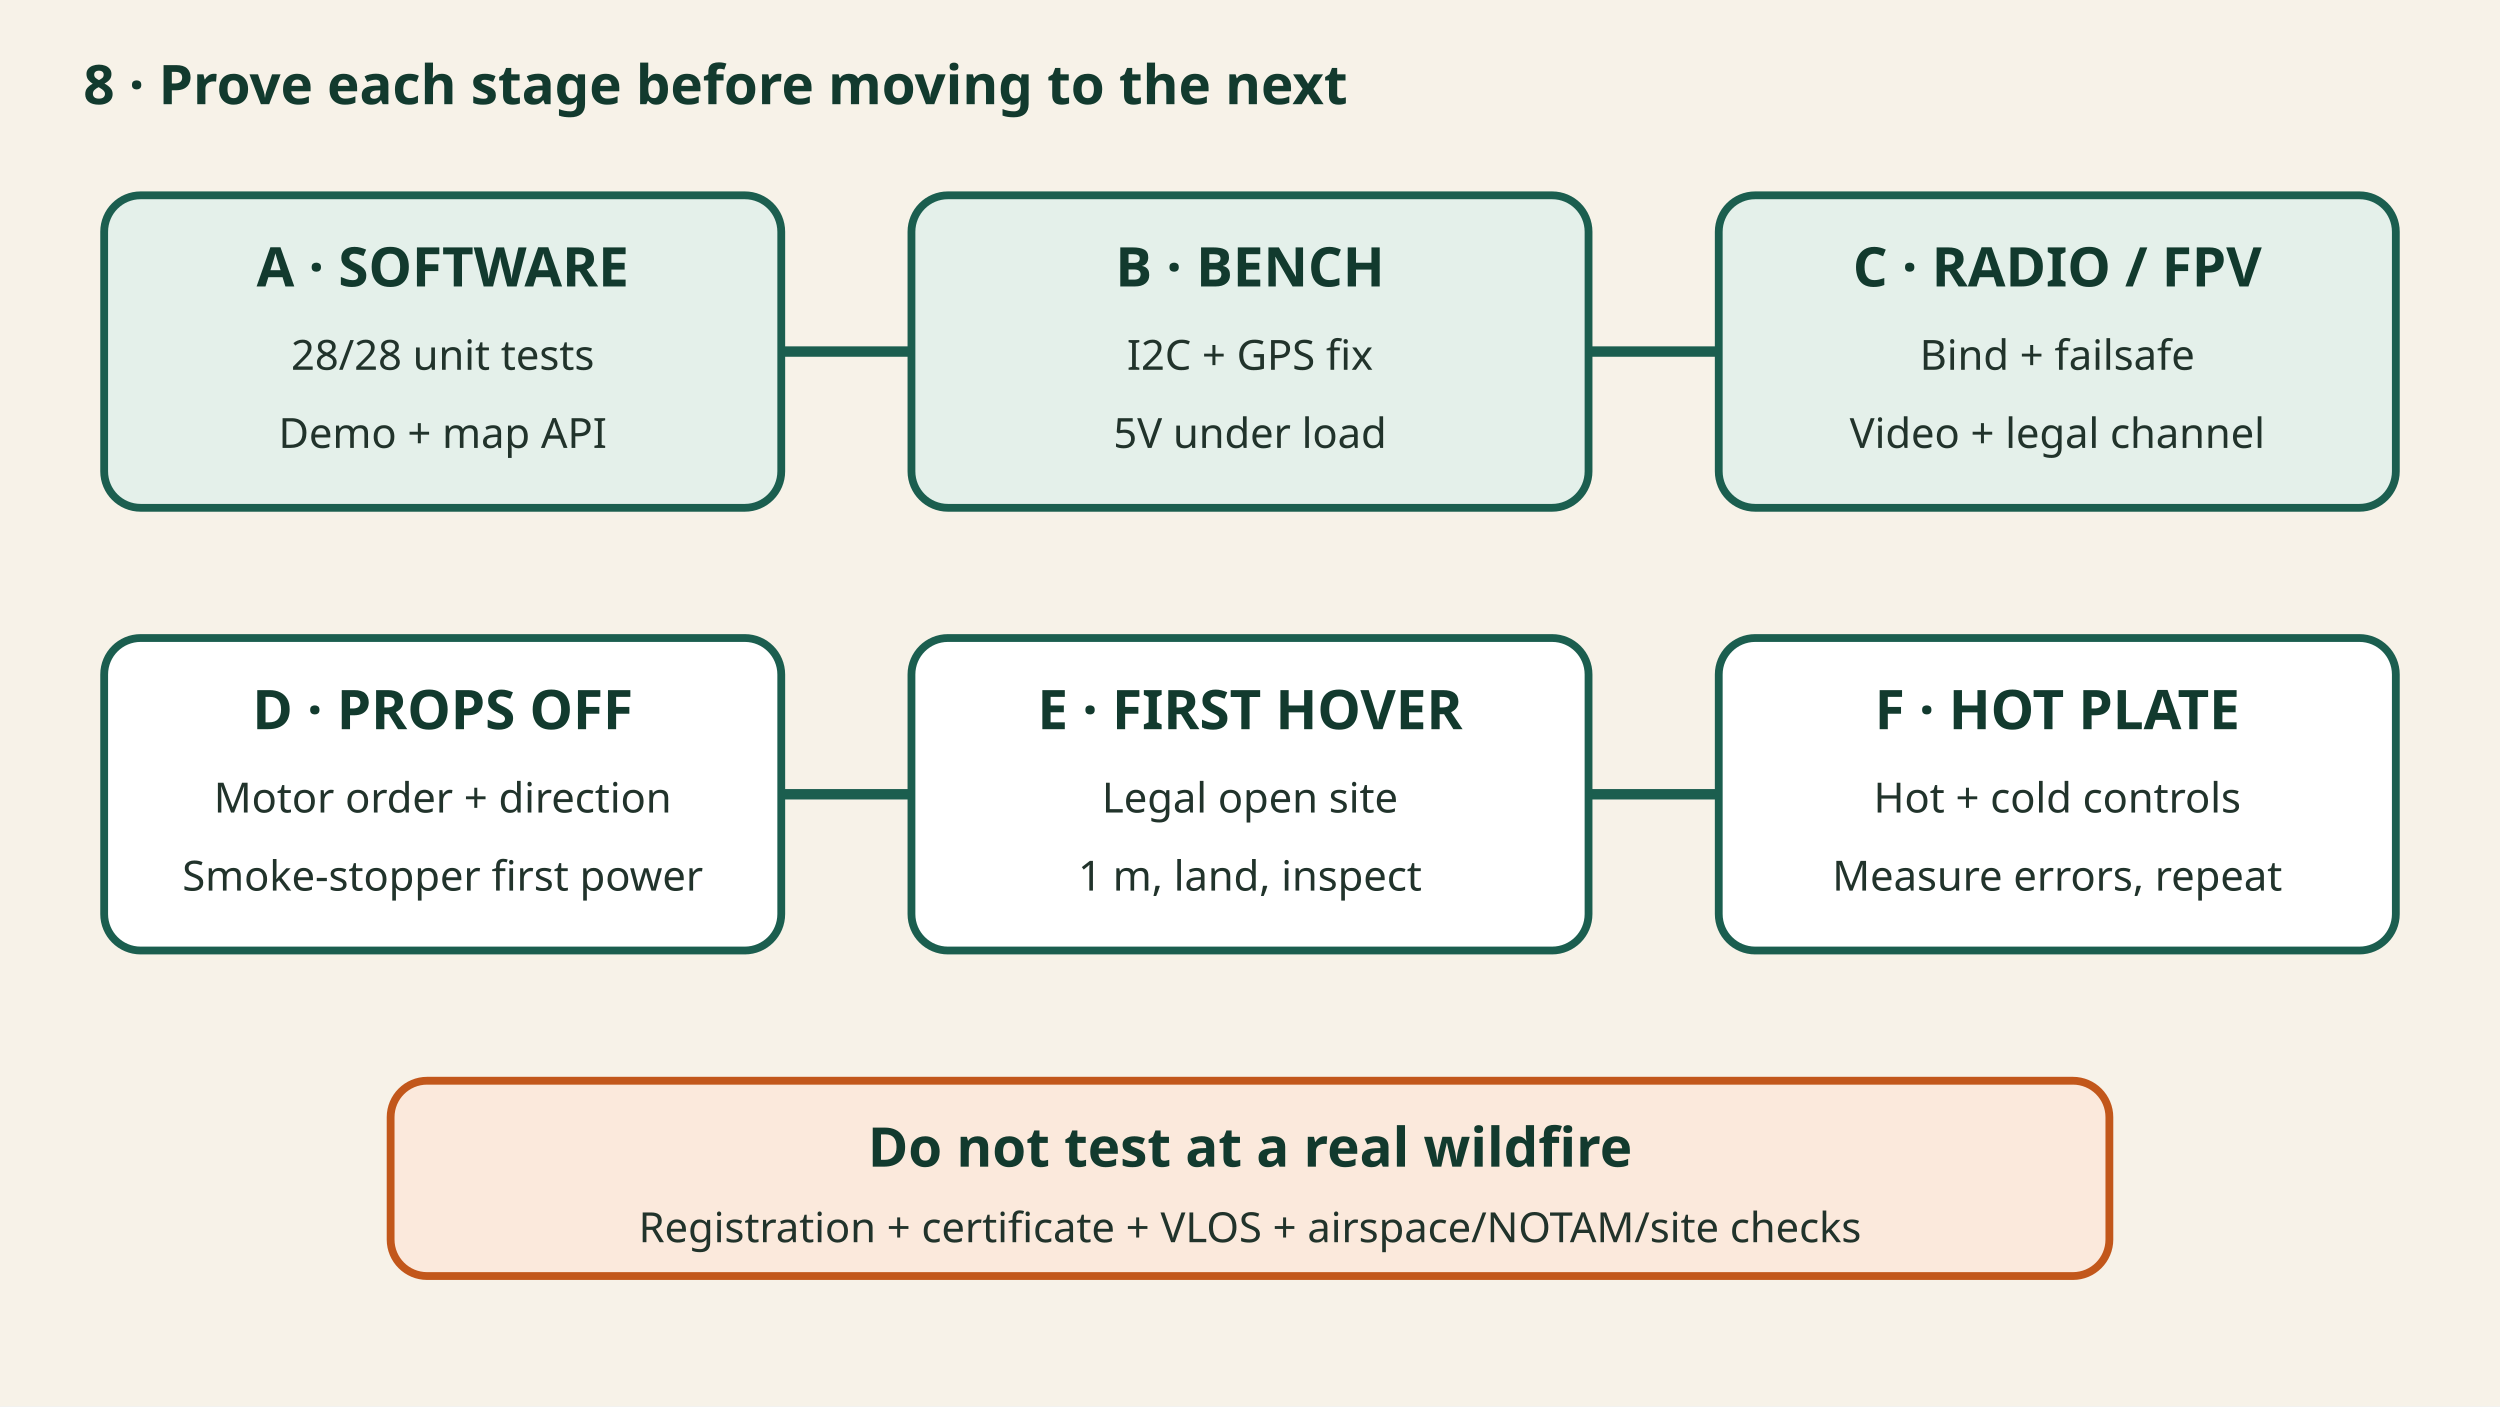
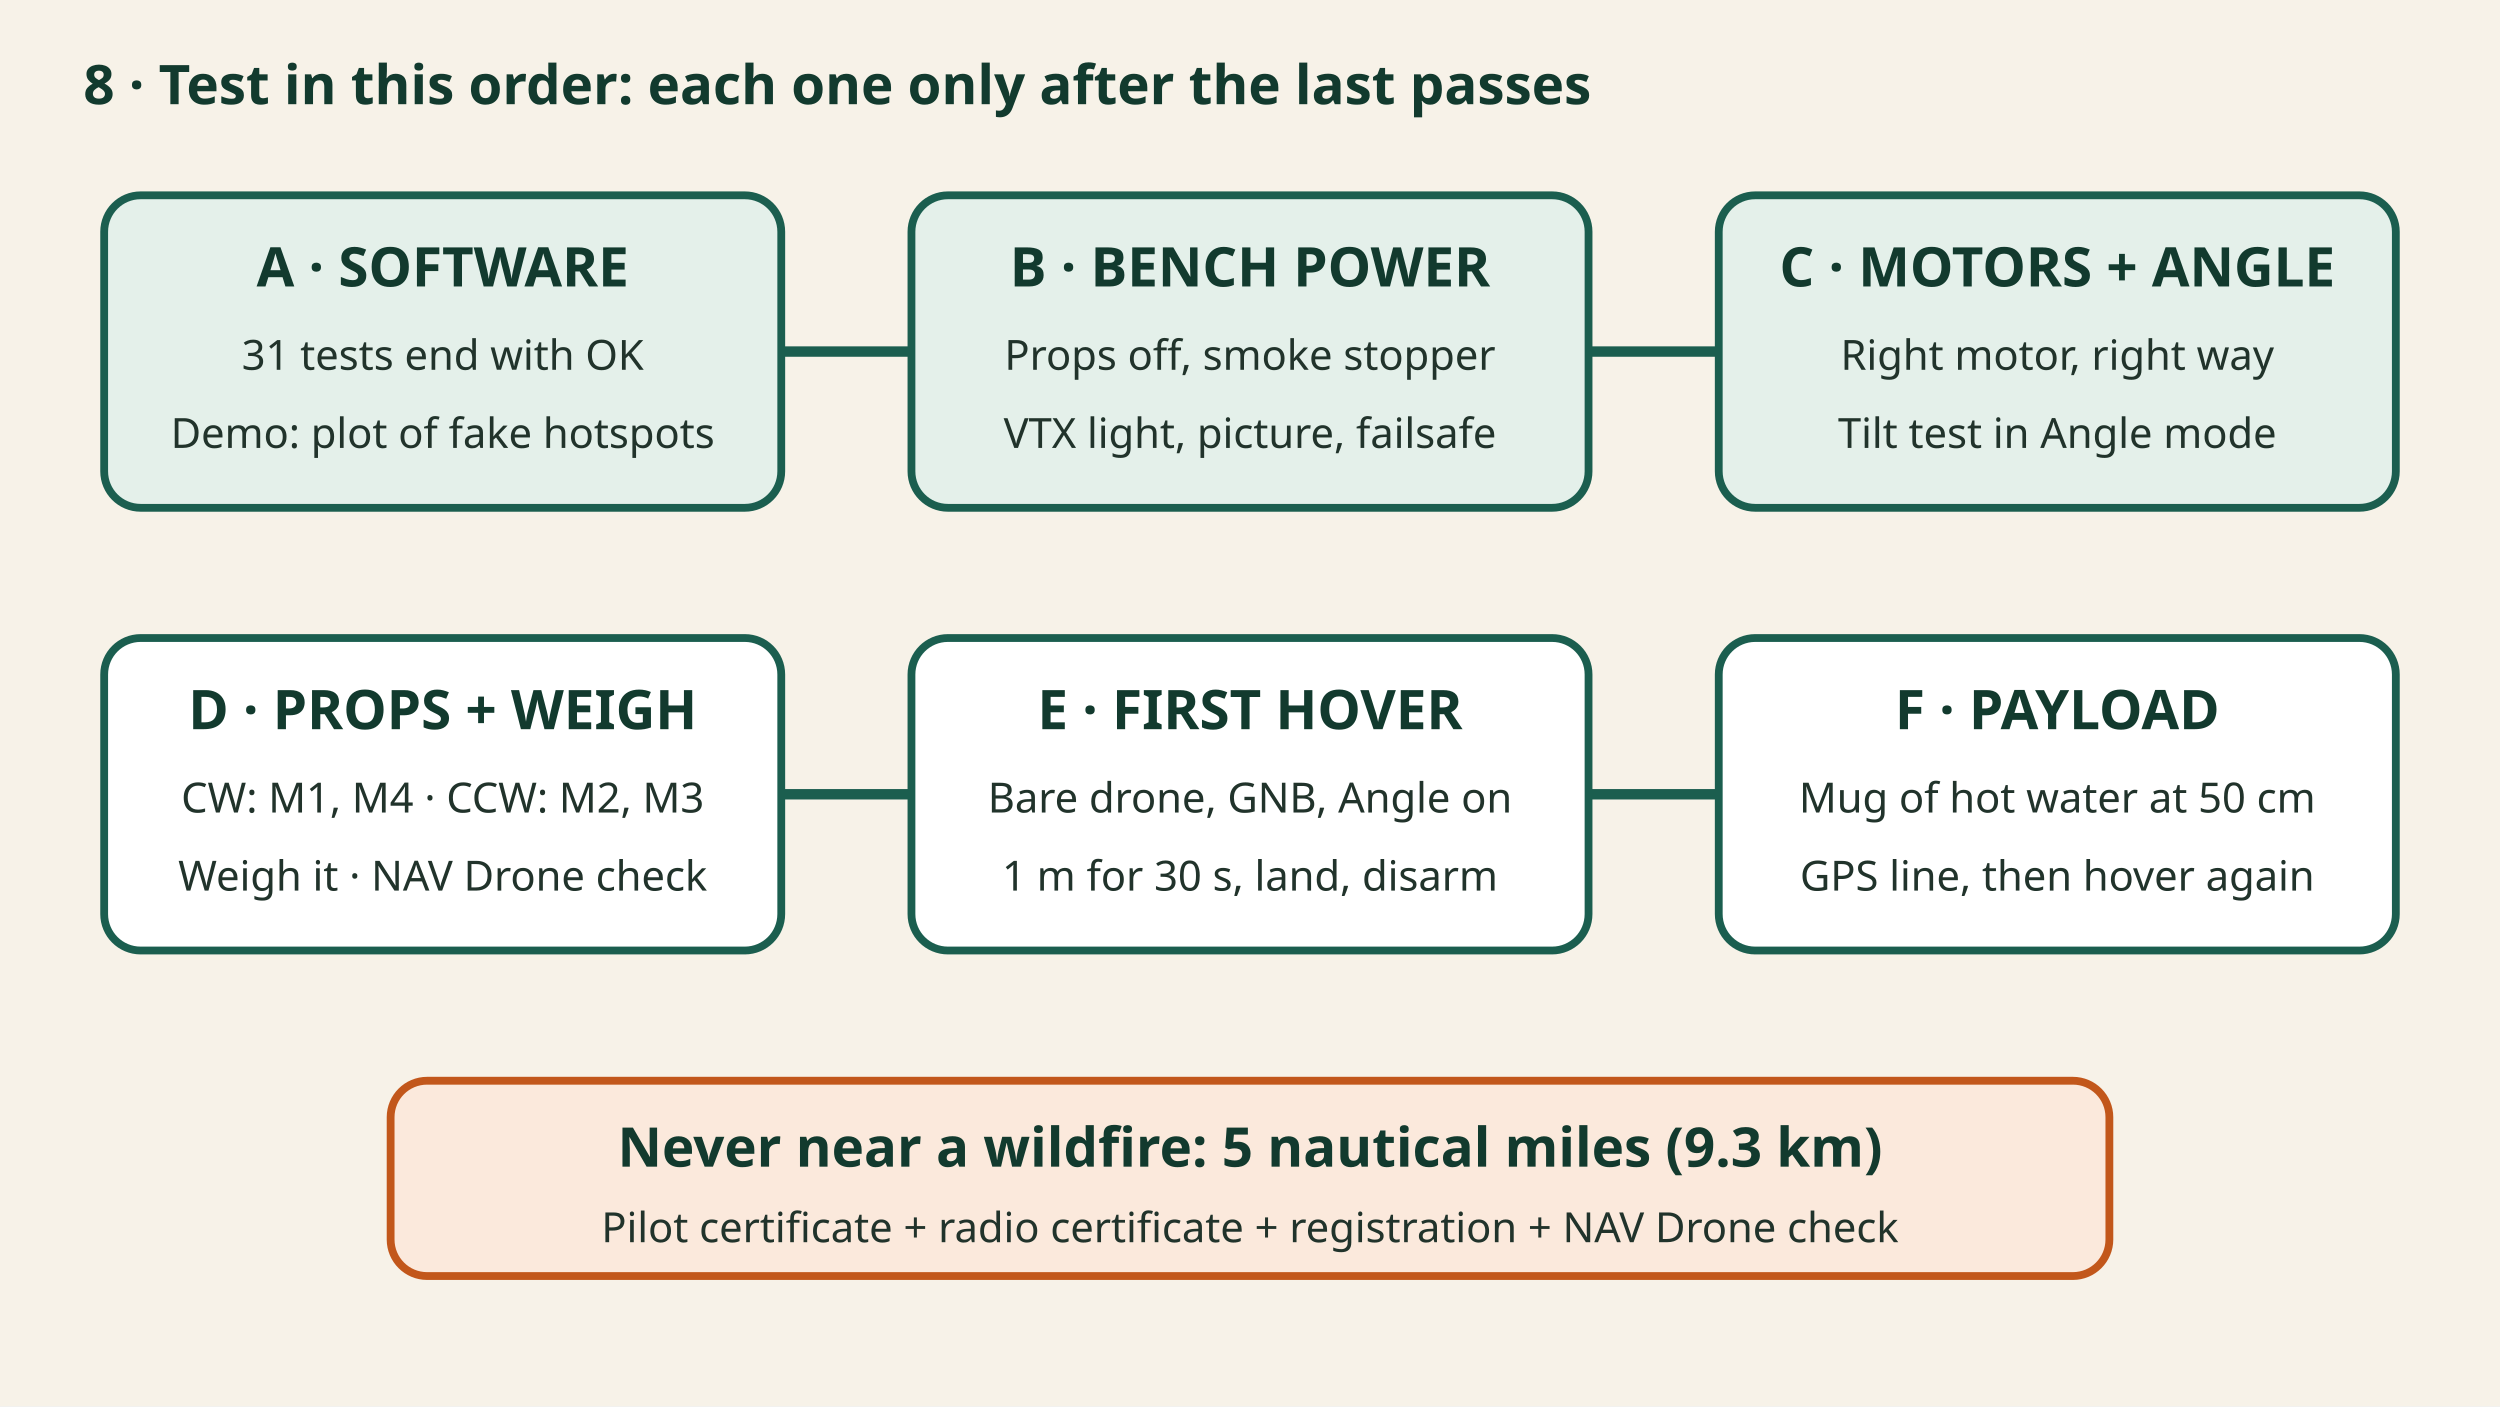
<svg xmlns="http://www.w3.org/2000/svg" viewBox="0 0 960 540" role="img" aria-labelledby="title desc">
  <rect width="960" height="540" fill="#f7f2e8" />
  <style>.t{font:700 21px 'Segoe UI',sans-serif;fill:#123a2e}.s{font:16px 'Segoe UI',sans-serif;fill:#21332b}.b{fill:#fff;stroke:#1b5e4f;stroke-width:3;rx:14}.a{fill:#e4f0ea;stroke:#1b5e4f;stroke-width:3;rx:14}.w{fill:#fbe9dc;stroke:#c2571b;stroke-width:3;rx:14}.g{stroke:#1b5e4f;stroke-width:4;fill:none}</style>
-   <text x="32" y="40" class="t">8 · Prove each stage before moving to the next</text>
+   <text x="32" y="40" class="t">8 · Test in this order: each one only after the last passes</text>
  <rect x="40" y="75" width="260" height="120" class="a" />
  <text x="170" y="110" text-anchor="middle" class="t">A · SOFTWARE</text>
-   <text x="170" y="142" text-anchor="middle" class="s">28/28 unit tests</text>
-   <text x="170" y="172" text-anchor="middle" class="s">Demo + map API</text>
+   <text x="170" y="142" text-anchor="middle" class="s">31 tests end with OK</text>
+   <text x="170" y="172" text-anchor="middle" class="s">Demo: plot of fake hotspots</text>
  <rect x="350" y="75" width="260" height="120" class="a" />
-   <text x="480" y="110" text-anchor="middle" class="t">B · BENCH</text>
-   <text x="480" y="142" text-anchor="middle" class="s">I2C + GPS fix</text>
-   <text x="480" y="172" text-anchor="middle" class="s">5V under load</text>
+   <text x="480" y="110" text-anchor="middle" class="t">B · BENCH POWER</text>
+   <text x="480" y="142" text-anchor="middle" class="s">Props off, smoke stopper</text>
+   <text x="480" y="172" text-anchor="middle" class="s">VTX light, picture, failsafe</text>
  <rect x="660" y="75" width="260" height="120" class="a" />
-   <text x="790" y="110" text-anchor="middle" class="t">C · RADIO / FPV</text>
-   <text x="790" y="142" text-anchor="middle" class="s">Bind + failsafe</text>
-   <text x="790" y="172" text-anchor="middle" class="s">Video + legal channel</text>
+   <text x="790" y="110" text-anchor="middle" class="t">C · MOTORS + ANGLE</text>
+   <text x="790" y="142" text-anchor="middle" class="s">Right motor, right way</text>
+   <text x="790" y="172" text-anchor="middle" class="s">Tilt test in Angle mode</text>
  <path d="M300 135 H350 M610 135 H660" class="g" />
  <rect x="40" y="245" width="260" height="120" class="b" />
-   <text x="170" y="280" text-anchor="middle" class="t">D · PROPS OFF</text>
-   <text x="170" y="312" text-anchor="middle" class="s">Motor order + direction</text>
-   <text x="170" y="342" text-anchor="middle" class="s">Smoke-stopper first power</text>
+   <text x="170" y="280" text-anchor="middle" class="t">D · PROPS + WEIGH</text>
+   <text x="170" y="312" text-anchor="middle" class="s">CW: M1, M4 · CCW: M2, M3</text>
+   <text x="170" y="342" text-anchor="middle" class="s">Weigh it · NAV Drone check</text>
  <rect x="350" y="245" width="260" height="120" class="b" />
  <text x="480" y="280" text-anchor="middle" class="t">E · FIRST HOVER</text>
-   <text x="480" y="312" text-anchor="middle" class="s">Legal open site</text>
-   <text x="480" y="342" text-anchor="middle" class="s">1 m, land, inspect</text>
+   <text x="480" y="312" text-anchor="middle" class="s">Bare drone, GNB, Angle on</text>
+   <text x="480" y="342" text-anchor="middle" class="s">1 m for 30 s, land, disarm</text>
  <rect x="660" y="245" width="260" height="120" class="b" />
-   <text x="790" y="280" text-anchor="middle" class="t">F · HOT PLATE</text>
-   <text x="790" y="312" text-anchor="middle" class="s">Hot + cold controls</text>
-   <text x="790" y="342" text-anchor="middle" class="s">Measure errors, repeat</text>
+   <text x="790" y="280" text-anchor="middle" class="t">F · PAYLOAD</text>
+   <text x="790" y="312" text-anchor="middle" class="s">Mug of hot water at 50 cm</text>
+   <text x="790" y="342" text-anchor="middle" class="s">GPS line, then hover again</text>
  <path d="M300 305 H350 M610 305 H660" class="g" />
  <rect x="150" y="415" width="660" height="75" class="w" />
-   <text x="480" y="448" text-anchor="middle" class="t">Do not test at a real wildfire</text>
-   <text x="480" y="477" text-anchor="middle" class="s">Registration + certificate + VLOS + airspace/NOTAM/site checks</text>
+   <text x="480" y="448" text-anchor="middle" class="t">Never near a wildfire: 5 nautical miles (9.3 km)</text>
+   <text x="480" y="477" text-anchor="middle" class="s">Pilot certificate + radio certificate + registration + NAV Drone check</text>
</svg>
